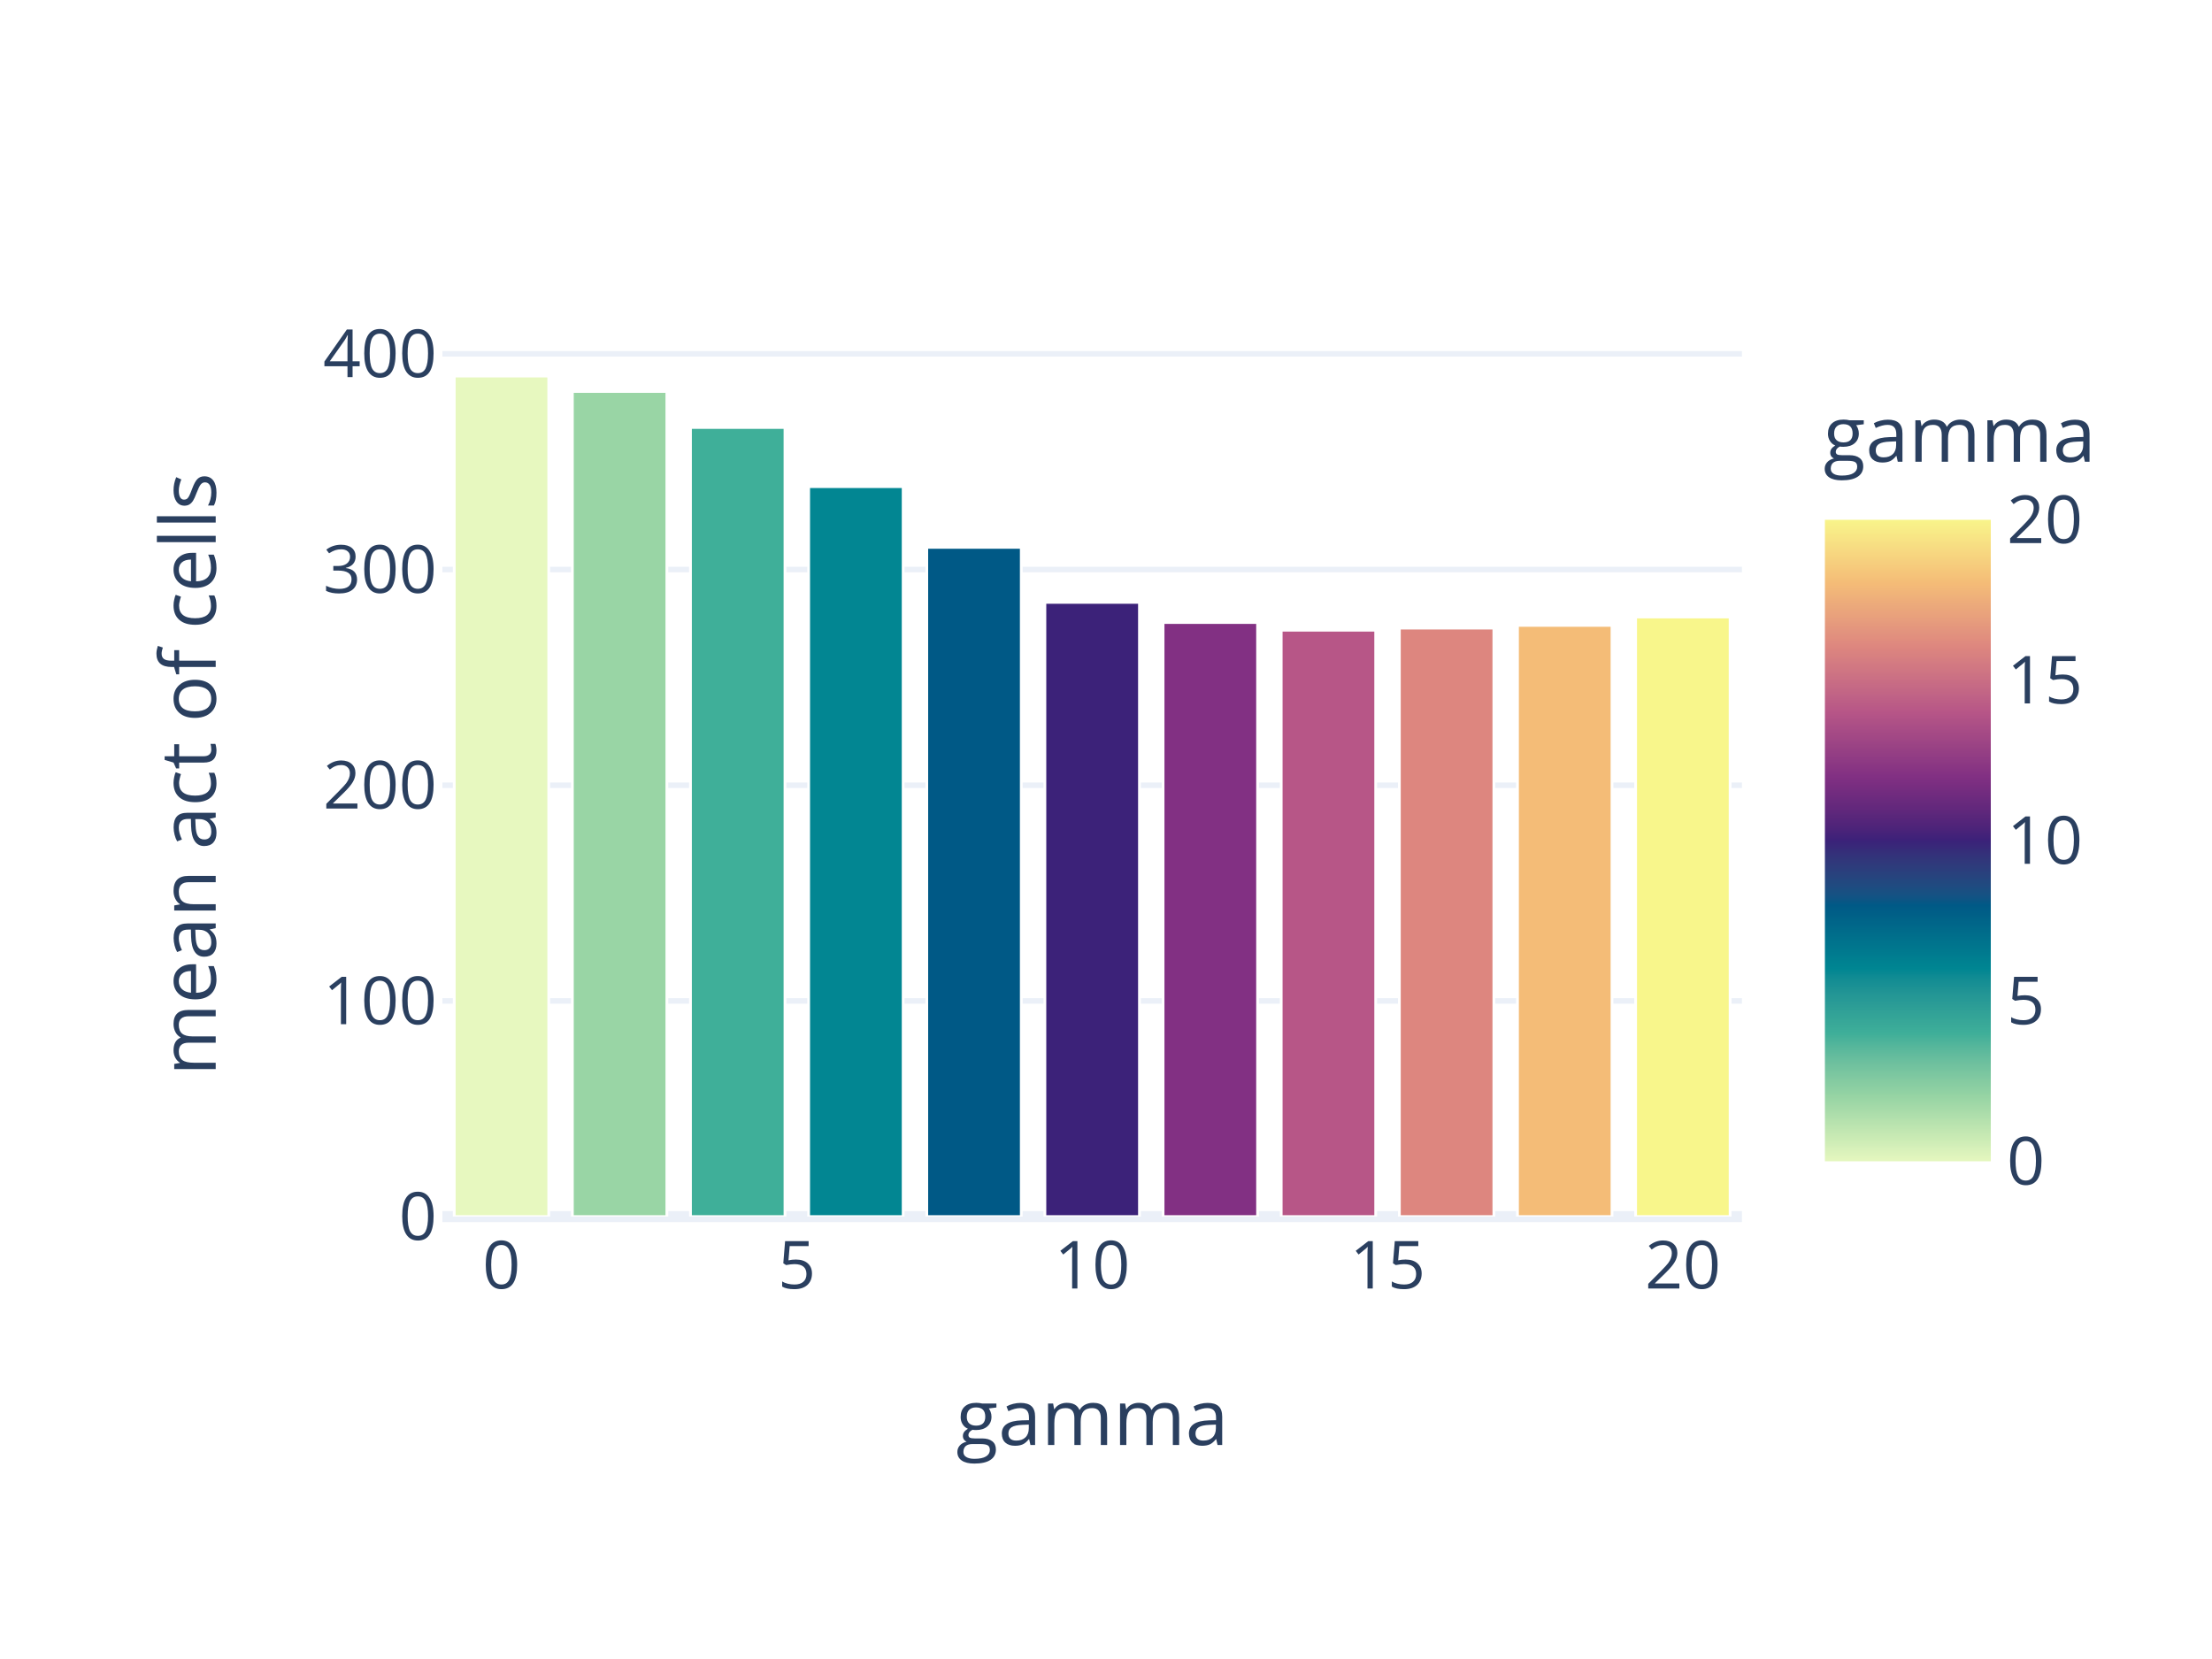
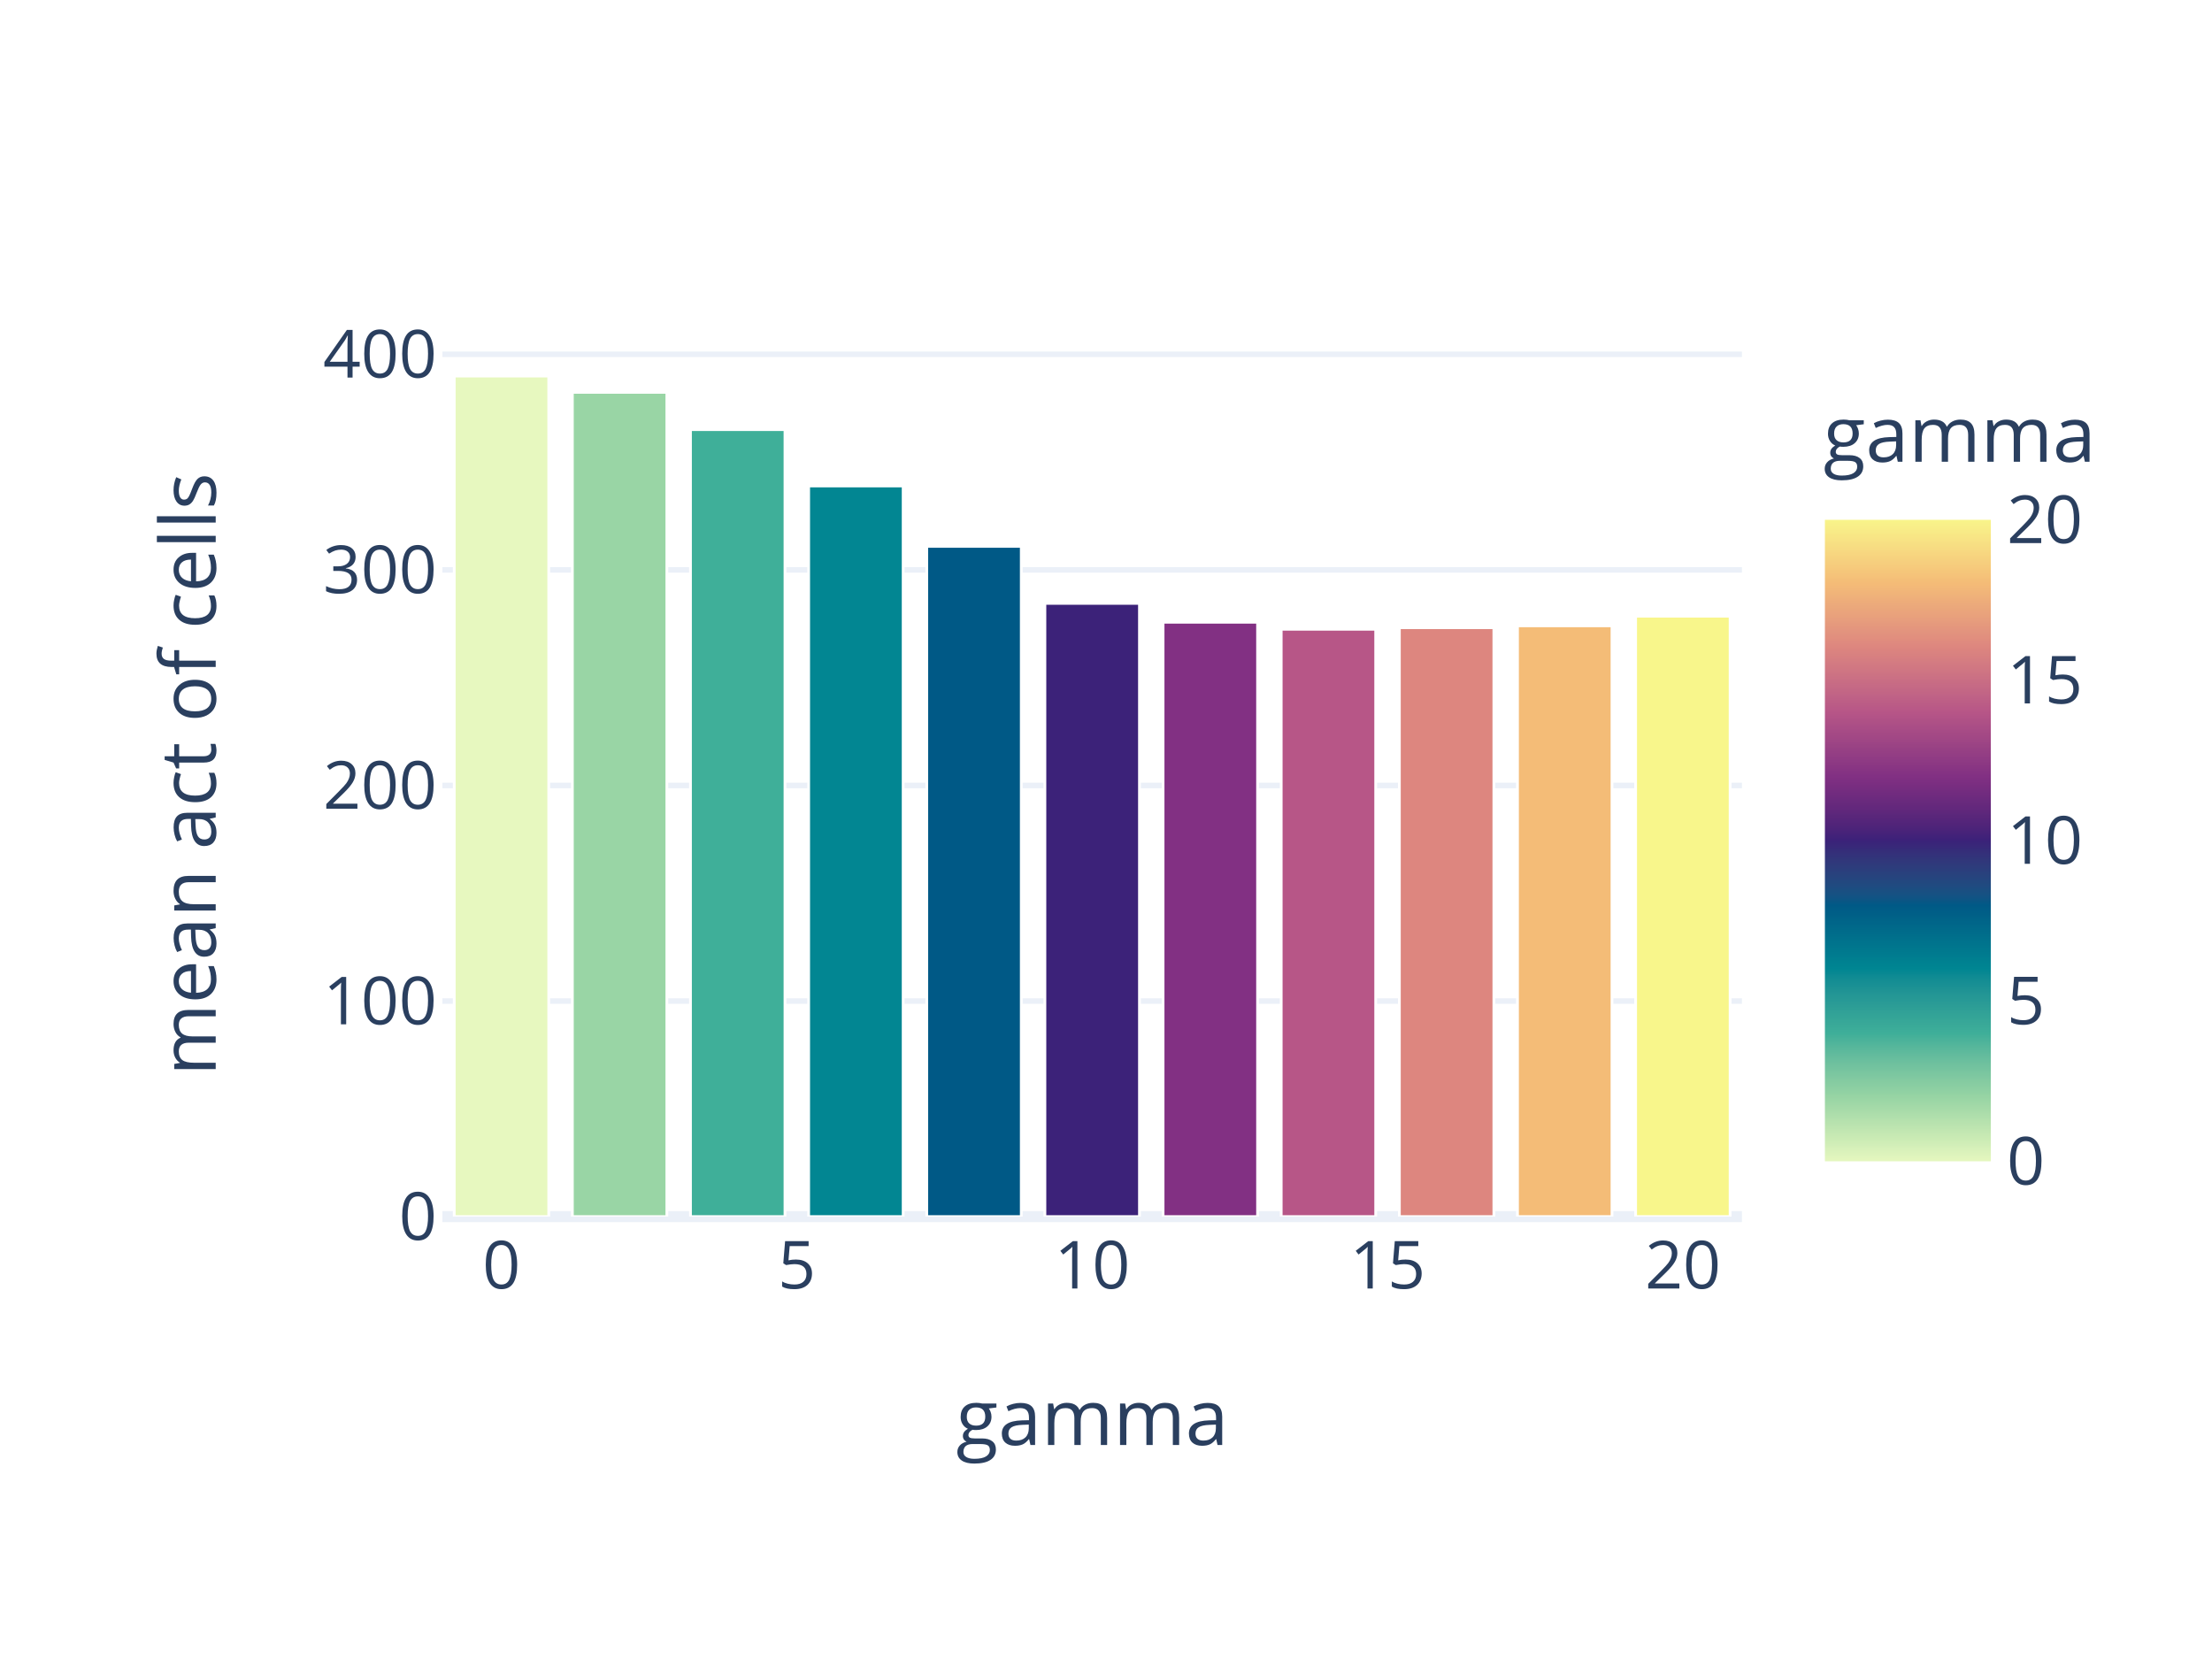
<svg xmlns="http://www.w3.org/2000/svg" class="main-svg" width="400" height="300" style="" viewBox="0 0 400 300">
  <rect x="0" y="0" width="400" height="300" style="fill: rgb(255, 255, 255); fill-opacity: 1;" />
-   <defs id="defs-c37d55">
+   <defs id="defs-d40fcc">
    <g class="clips">
-       <clipPath id="clipc37d55xyplot" class="plotclip">
+       <clipPath id="clipd40fccxyplot" class="plotclip">
        <rect width="235" height="160" />
      </clipPath>
-       <clipPath class="axesclip" id="clipc37d55x">
+       <clipPath class="axesclip" id="clipd40fccx">
        <rect x="80" y="0" width="235" height="300" />
      </clipPath>
-       <clipPath class="axesclip" id="clipc37d55y">
+       <clipPath class="axesclip" id="clipd40fccy">
        <rect x="0" y="60" width="400" height="160" />
      </clipPath>
-       <clipPath class="axesclip" id="clipc37d55xy">
+       <clipPath class="axesclip" id="clipd40fccxy">
        <rect x="80" y="60" width="235" height="160" />
      </clipPath>
    </g>
    <g class="gradients">
-       <linearGradient x1="0" y1="1" x2="0" y2="0" gradientUnits="objectBoundingBox" id="gc37d55-cbcoloraxis">
+       <linearGradient x1="0" y1="1" x2="0" y2="0" gradientUnits="objectBoundingBox" id="gd40fcc-cbcoloraxis">
        <stop offset="0%" stop-color="rgb(231, 248, 191)" stop-opacity="1" />
        <stop offset="0.392%" stop-color="rgb(228, 247, 190)" stop-opacity="1" />
        <stop offset="0.784%" stop-color="rgb(225, 245, 189)" stop-opacity="1" />
        <stop offset="1.176%" stop-color="rgb(222, 244, 188)" stop-opacity="1" />
        <stop offset="1.569%" stop-color="rgb(219, 242, 187)" stop-opacity="1" />
        <stop offset="1.961%" stop-color="rgb(216, 241, 186)" stop-opacity="1" />
        <stop offset="2.353%" stop-color="rgb(213, 240, 185)" stop-opacity="1" />
        <stop offset="2.745%" stop-color="rgb(210, 238, 184)" stop-opacity="1" />
        <stop offset="3.137%" stop-color="rgb(207, 237, 182)" stop-opacity="1" />
        <stop offset="3.529%" stop-color="rgb(204, 236, 181)" stop-opacity="1" />
        <stop offset="3.922%" stop-color="rgb(201, 234, 180)" stop-opacity="1" />
        <stop offset="4.314%" stop-color="rgb(198, 233, 179)" stop-opacity="1" />
        <stop offset="4.706%" stop-color="rgb(195, 231, 178)" stop-opacity="1" />
        <stop offset="5.098%" stop-color="rgb(192, 230, 177)" stop-opacity="1" />
        <stop offset="5.49%" stop-color="rgb(189, 229, 176)" stop-opacity="1" />
        <stop offset="5.882%" stop-color="rgb(186, 227, 175)" stop-opacity="1" />
        <stop offset="6.275%" stop-color="rgb(183, 226, 174)" stop-opacity="1" />
        <stop offset="6.667%" stop-color="rgb(180, 225, 173)" stop-opacity="1" />
        <stop offset="7.059%" stop-color="rgb(176, 223, 172)" stop-opacity="1" />
        <stop offset="7.451%" stop-color="rgb(173, 222, 171)" stop-opacity="1" />
        <stop offset="7.843%" stop-color="rgb(170, 220, 170)" stop-opacity="1" />
        <stop offset="8.235%" stop-color="rgb(167, 219, 169)" stop-opacity="1" />
        <stop offset="8.627%" stop-color="rgb(164, 218, 168)" stop-opacity="1" />
        <stop offset="9.02%" stop-color="rgb(160, 216, 167)" stop-opacity="1" />
        <stop offset="9.412%" stop-color="rgb(157, 215, 166)" stop-opacity="1" />
        <stop offset="9.804%" stop-color="rgb(154, 214, 165)" stop-opacity="1" />
        <stop offset="10.196%" stop-color="rgb(151, 212, 164)" stop-opacity="1" />
        <stop offset="10.588%" stop-color="rgb(148, 211, 163)" stop-opacity="1" />
        <stop offset="10.98%" stop-color="rgb(145, 209, 163)" stop-opacity="1" />
        <stop offset="11.373%" stop-color="rgb(142, 208, 163)" stop-opacity="1" />
        <stop offset="11.765%" stop-color="rgb(139, 206, 162)" stop-opacity="1" />
        <stop offset="12.157%" stop-color="rgb(136, 205, 162)" stop-opacity="1" />
        <stop offset="12.549%" stop-color="rgb(133, 203, 161)" stop-opacity="1" />
        <stop offset="12.941%" stop-color="rgb(130, 202, 161)" stop-opacity="1" />
        <stop offset="13.333%" stop-color="rgb(127, 200, 161)" stop-opacity="1" />
        <stop offset="13.725%" stop-color="rgb(124, 199, 160)" stop-opacity="1" />
        <stop offset="14.118%" stop-color="rgb(121, 197, 160)" stop-opacity="1" />
        <stop offset="14.51%" stop-color="rgb(117, 196, 159)" stop-opacity="1" />
        <stop offset="14.902%" stop-color="rgb(114, 194, 159)" stop-opacity="1" />
        <stop offset="15.294%" stop-color="rgb(111, 193, 158)" stop-opacity="1" />
        <stop offset="15.686%" stop-color="rgb(108, 191, 158)" stop-opacity="1" />
        <stop offset="16.078%" stop-color="rgb(104, 190, 158)" stop-opacity="1" />
        <stop offset="16.471%" stop-color="rgb(101, 188, 157)" stop-opacity="1" />
        <stop offset="16.863%" stop-color="rgb(97, 187, 157)" stop-opacity="1" />
        <stop offset="17.255%" stop-color="rgb(93, 185, 156)" stop-opacity="1" />
        <stop offset="17.647%" stop-color="rgb(89, 184, 156)" stop-opacity="1" />
        <stop offset="18.039%" stop-color="rgb(86, 182, 155)" stop-opacity="1" />
        <stop offset="18.431%" stop-color="rgb(81, 181, 155)" stop-opacity="1" />
        <stop offset="18.824%" stop-color="rgb(77, 179, 154)" stop-opacity="1" />
        <stop offset="19.216%" stop-color="rgb(73, 178, 154)" stop-opacity="1" />
        <stop offset="19.608%" stop-color="rgb(68, 176, 153)" stop-opacity="1" />
        <stop offset="20%" stop-color="rgb(63, 175, 153)" stop-opacity="1" />
        <stop offset="20.392%" stop-color="rgb(61, 173, 153)" stop-opacity="1" />
        <stop offset="20.784%" stop-color="rgb(60, 172, 153)" stop-opacity="1" />
        <stop offset="21.176%" stop-color="rgb(58, 170, 152)" stop-opacity="1" />
        <stop offset="21.569%" stop-color="rgb(57, 168, 152)" stop-opacity="1" />
        <stop offset="21.961%" stop-color="rgb(55, 167, 152)" stop-opacity="1" />
        <stop offset="22.353%" stop-color="rgb(53, 165, 151)" stop-opacity="1" />
        <stop offset="22.745%" stop-color="rgb(51, 164, 151)" stop-opacity="1" />
        <stop offset="23.137%" stop-color="rgb(50, 162, 151)" stop-opacity="1" />
        <stop offset="23.529%" stop-color="rgb(48, 160, 151)" stop-opacity="1" />
        <stop offset="23.922%" stop-color="rgb(46, 159, 150)" stop-opacity="1" />
        <stop offset="24.314%" stop-color="rgb(44, 157, 150)" stop-opacity="1" />
        <stop offset="24.706%" stop-color="rgb(42, 155, 150)" stop-opacity="1" />
        <stop offset="25.098%" stop-color="rgb(40, 154, 150)" stop-opacity="1" />
        <stop offset="25.49%" stop-color="rgb(38, 152, 149)" stop-opacity="1" />
        <stop offset="25.882%" stop-color="rgb(36, 151, 149)" stop-opacity="1" />
        <stop offset="26.275%" stop-color="rgb(34, 149, 149)" stop-opacity="1" />
        <stop offset="26.667%" stop-color="rgb(31, 147, 148)" stop-opacity="1" />
        <stop offset="27.059%" stop-color="rgb(29, 146, 148)" stop-opacity="1" />
        <stop offset="27.451%" stop-color="rgb(26, 144, 148)" stop-opacity="1" />
        <stop offset="27.843%" stop-color="rgb(23, 143, 148)" stop-opacity="1" />
        <stop offset="28.235%" stop-color="rgb(20, 141, 147)" stop-opacity="1" />
        <stop offset="28.627%" stop-color="rgb(17, 140, 147)" stop-opacity="1" />
        <stop offset="29.02%" stop-color="rgb(13, 138, 147)" stop-opacity="1" />
        <stop offset="29.412%" stop-color="rgb(8, 136, 146)" stop-opacity="1" />
        <stop offset="29.804%" stop-color="rgb(3, 135, 146)" stop-opacity="1" />
        <stop offset="30.196%" stop-color="rgb(0, 133, 146)" stop-opacity="1" />
        <stop offset="30.588%" stop-color="rgb(0, 131, 145)" stop-opacity="1" />
        <stop offset="30.98%" stop-color="rgb(0, 130, 145)" stop-opacity="1" />
        <stop offset="31.373%" stop-color="rgb(0, 128, 144)" stop-opacity="1" />
        <stop offset="31.765%" stop-color="rgb(0, 126, 144)" stop-opacity="1" />
        <stop offset="32.157%" stop-color="rgb(0, 124, 143)" stop-opacity="1" />
        <stop offset="32.549%" stop-color="rgb(0, 122, 143)" stop-opacity="1" />
        <stop offset="32.941%" stop-color="rgb(0, 121, 142)" stop-opacity="1" />
        <stop offset="33.333%" stop-color="rgb(0, 119, 142)" stop-opacity="1" />
        <stop offset="33.725%" stop-color="rgb(0, 117, 141)" stop-opacity="1" />
        <stop offset="34.118%" stop-color="rgb(0, 115, 141)" stop-opacity="1" />
        <stop offset="34.51%" stop-color="rgb(0, 114, 140)" stop-opacity="1" />
        <stop offset="34.902%" stop-color="rgb(0, 112, 140)" stop-opacity="1" />
        <stop offset="35.294%" stop-color="rgb(0, 110, 139)" stop-opacity="1" />
        <stop offset="35.686%" stop-color="rgb(0, 108, 139)" stop-opacity="1" />
        <stop offset="36.078%" stop-color="rgb(0, 107, 138)" stop-opacity="1" />
        <stop offset="36.471%" stop-color="rgb(0, 105, 138)" stop-opacity="1" />
        <stop offset="36.863%" stop-color="rgb(0, 103, 137)" stop-opacity="1" />
        <stop offset="37.255%" stop-color="rgb(0, 101, 137)" stop-opacity="1" />
        <stop offset="37.647%" stop-color="rgb(0, 100, 136)" stop-opacity="1" />
        <stop offset="38.039%" stop-color="rgb(0, 98, 136)" stop-opacity="1" />
        <stop offset="38.431%" stop-color="rgb(0, 96, 135)" stop-opacity="1" />
        <stop offset="38.824%" stop-color="rgb(0, 94, 135)" stop-opacity="1" />
        <stop offset="39.216%" stop-color="rgb(0, 93, 135)" stop-opacity="1" />
        <stop offset="39.608%" stop-color="rgb(0, 91, 134)" stop-opacity="1" />
        <stop offset="40%" stop-color="rgb(0, 89, 134)" stop-opacity="1" />
        <stop offset="40.392%" stop-color="rgb(6, 87, 133)" stop-opacity="1" />
        <stop offset="40.784%" stop-color="rgb(12, 85, 132)" stop-opacity="1" />
        <stop offset="41.176%" stop-color="rgb(17, 83, 132)" stop-opacity="1" />
        <stop offset="41.569%" stop-color="rgb(21, 82, 131)" stop-opacity="1" />
        <stop offset="41.961%" stop-color="rgb(24, 80, 130)" stop-opacity="1" />
        <stop offset="42.353%" stop-color="rgb(27, 78, 129)" stop-opacity="1" />
        <stop offset="42.745%" stop-color="rgb(30, 76, 129)" stop-opacity="1" />
        <stop offset="43.137%" stop-color="rgb(32, 74, 128)" stop-opacity="1" />
        <stop offset="43.529%" stop-color="rgb(34, 72, 127)" stop-opacity="1" />
        <stop offset="43.922%" stop-color="rgb(36, 70, 127)" stop-opacity="1" />
        <stop offset="44.314%" stop-color="rgb(38, 68, 126)" stop-opacity="1" />
        <stop offset="44.706%" stop-color="rgb(40, 66, 125)" stop-opacity="1" />
        <stop offset="45.098%" stop-color="rgb(42, 64, 125)" stop-opacity="1" />
        <stop offset="45.49%" stop-color="rgb(43, 62, 124)" stop-opacity="1" />
        <stop offset="45.882%" stop-color="rgb(45, 60, 124)" stop-opacity="1" />
        <stop offset="46.275%" stop-color="rgb(46, 58, 123)" stop-opacity="1" />
        <stop offset="46.667%" stop-color="rgb(48, 56, 123)" stop-opacity="1" />
        <stop offset="47.059%" stop-color="rgb(49, 54, 122)" stop-opacity="1" />
        <stop offset="47.451%" stop-color="rgb(50, 51, 122)" stop-opacity="1" />
        <stop offset="47.843%" stop-color="rgb(52, 49, 122)" stop-opacity="1" />
        <stop offset="48.235%" stop-color="rgb(53, 46, 121)" stop-opacity="1" />
        <stop offset="48.627%" stop-color="rgb(54, 44, 121)" stop-opacity="1" />
        <stop offset="49.02%" stop-color="rgb(56, 41, 121)" stop-opacity="1" />
        <stop offset="49.412%" stop-color="rgb(57, 38, 121)" stop-opacity="1" />
        <stop offset="49.804%" stop-color="rgb(58, 35, 121)" stop-opacity="1" />
        <stop offset="50.196%" stop-color="rgb(61, 33, 121)" stop-opacity="1" />
        <stop offset="50.588%" stop-color="rgb(65, 34, 121)" stop-opacity="1" />
        <stop offset="50.98%" stop-color="rgb(68, 34, 121)" stop-opacity="1" />
        <stop offset="51.373%" stop-color="rgb(72, 35, 121)" stop-opacity="1" />
        <stop offset="51.765%" stop-color="rgb(75, 35, 121)" stop-opacity="1" />
        <stop offset="52.157%" stop-color="rgb(78, 36, 121)" stop-opacity="1" />
        <stop offset="52.549%" stop-color="rgb(81, 36, 121)" stop-opacity="1" />
        <stop offset="52.941%" stop-color="rgb(84, 37, 122)" stop-opacity="1" />
        <stop offset="53.333%" stop-color="rgb(87, 37, 122)" stop-opacity="1" />
        <stop offset="53.725%" stop-color="rgb(89, 38, 122)" stop-opacity="1" />
        <stop offset="54.118%" stop-color="rgb(92, 39, 123)" stop-opacity="1" />
        <stop offset="54.51%" stop-color="rgb(95, 39, 123)" stop-opacity="1" />
        <stop offset="54.902%" stop-color="rgb(98, 40, 124)" stop-opacity="1" />
        <stop offset="55.294%" stop-color="rgb(100, 40, 124)" stop-opacity="1" />
        <stop offset="55.686%" stop-color="rgb(103, 41, 124)" stop-opacity="1" />
        <stop offset="56.078%" stop-color="rgb(105, 42, 125)" stop-opacity="1" />
        <stop offset="56.471%" stop-color="rgb(108, 42, 126)" stop-opacity="1" />
        <stop offset="56.863%" stop-color="rgb(110, 43, 126)" stop-opacity="1" />
        <stop offset="57.255%" stop-color="rgb(113, 43, 127)" stop-opacity="1" />
        <stop offset="57.647%" stop-color="rgb(115, 44, 127)" stop-opacity="1" />
        <stop offset="58.039%" stop-color="rgb(118, 45, 128)" stop-opacity="1" />
        <stop offset="58.431%" stop-color="rgb(120, 45, 128)" stop-opacity="1" />
        <stop offset="58.824%" stop-color="rgb(123, 46, 129)" stop-opacity="1" />
        <stop offset="59.216%" stop-color="rgb(125, 47, 130)" stop-opacity="1" />
        <stop offset="59.608%" stop-color="rgb(128, 47, 130)" stop-opacity="1" />
        <stop offset="60%" stop-color="rgb(130, 48, 131)" stop-opacity="1" />
        <stop offset="60.392%" stop-color="rgb(132, 50, 131)" stop-opacity="1" />
        <stop offset="60.784%" stop-color="rgb(134, 51, 131)" stop-opacity="1" />
        <stop offset="61.176%" stop-color="rgb(136, 53, 131)" stop-opacity="1" />
        <stop offset="61.569%" stop-color="rgb(138, 54, 131)" stop-opacity="1" />
        <stop offset="61.961%" stop-color="rgb(140, 56, 131)" stop-opacity="1" />
        <stop offset="62.353%" stop-color="rgb(142, 58, 132)" stop-opacity="1" />
        <stop offset="62.745%" stop-color="rgb(144, 59, 132)" stop-opacity="1" />
        <stop offset="63.137%" stop-color="rgb(146, 61, 132)" stop-opacity="1" />
        <stop offset="63.529%" stop-color="rgb(148, 62, 132)" stop-opacity="1" />
        <stop offset="63.922%" stop-color="rgb(150, 64, 132)" stop-opacity="1" />
        <stop offset="64.314%" stop-color="rgb(152, 65, 132)" stop-opacity="1" />
        <stop offset="64.706%" stop-color="rgb(154, 67, 132)" stop-opacity="1" />
        <stop offset="65.098%" stop-color="rgb(156, 68, 133)" stop-opacity="1" />
        <stop offset="65.49%" stop-color="rgb(159, 70, 133)" stop-opacity="1" />
        <stop offset="65.882%" stop-color="rgb(161, 71, 133)" stop-opacity="1" />
        <stop offset="66.275%" stop-color="rgb(163, 72, 133)" stop-opacity="1" />
        <stop offset="66.667%" stop-color="rgb(165, 74, 133)" stop-opacity="1" />
        <stop offset="67.059%" stop-color="rgb(167, 75, 134)" stop-opacity="1" />
        <stop offset="67.451%" stop-color="rgb(169, 77, 134)" stop-opacity="1" />
        <stop offset="67.843%" stop-color="rgb(171, 78, 134)" stop-opacity="1" />
        <stop offset="68.235%" stop-color="rgb(173, 80, 134)" stop-opacity="1" />
        <stop offset="68.627%" stop-color="rgb(175, 81, 134)" stop-opacity="1" />
        <stop offset="69.02%" stop-color="rgb(178, 82, 135)" stop-opacity="1" />
        <stop offset="69.412%" stop-color="rgb(180, 84, 135)" stop-opacity="1" />
        <stop offset="69.804%" stop-color="rgb(182, 85, 135)" stop-opacity="1" />
        <stop offset="70.196%" stop-color="rgb(184, 87, 135)" stop-opacity="1" />
        <stop offset="70.588%" stop-color="rgb(185, 89, 135)" stop-opacity="1" />
        <stop offset="70.98%" stop-color="rgb(186, 91, 134)" stop-opacity="1" />
        <stop offset="71.373%" stop-color="rgb(188, 93, 134)" stop-opacity="1" />
        <stop offset="71.765%" stop-color="rgb(189, 95, 134)" stop-opacity="1" />
        <stop offset="72.157%" stop-color="rgb(191, 97, 134)" stop-opacity="1" />
        <stop offset="72.549%" stop-color="rgb(192, 99, 134)" stop-opacity="1" />
        <stop offset="72.941%" stop-color="rgb(194, 101, 133)" stop-opacity="1" />
        <stop offset="73.333%" stop-color="rgb(195, 103, 133)" stop-opacity="1" />
        <stop offset="73.725%" stop-color="rgb(197, 105, 133)" stop-opacity="1" />
        <stop offset="74.118%" stop-color="rgb(198, 106, 133)" stop-opacity="1" />
        <stop offset="74.51%" stop-color="rgb(200, 108, 132)" stop-opacity="1" />
        <stop offset="74.902%" stop-color="rgb(201, 110, 132)" stop-opacity="1" />
        <stop offset="75.294%" stop-color="rgb(203, 112, 132)" stop-opacity="1" />
        <stop offset="75.686%" stop-color="rgb(204, 114, 131)" stop-opacity="1" />
        <stop offset="76.078%" stop-color="rgb(206, 116, 131)" stop-opacity="1" />
        <stop offset="76.471%" stop-color="rgb(207, 118, 131)" stop-opacity="1" />
        <stop offset="76.863%" stop-color="rgb(209, 119, 130)" stop-opacity="1" />
        <stop offset="77.255%" stop-color="rgb(210, 121, 130)" stop-opacity="1" />
        <stop offset="77.647%" stop-color="rgb(212, 123, 130)" stop-opacity="1" />
        <stop offset="78.039%" stop-color="rgb(213, 125, 129)" stop-opacity="1" />
        <stop offset="78.431%" stop-color="rgb(215, 127, 129)" stop-opacity="1" />
        <stop offset="78.824%" stop-color="rgb(216, 129, 128)" stop-opacity="1" />
        <stop offset="79.216%" stop-color="rgb(218, 130, 128)" stop-opacity="1" />
        <stop offset="79.608%" stop-color="rgb(219, 132, 127)" stop-opacity="1" />
        <stop offset="80%" stop-color="rgb(221, 134, 127)" stop-opacity="1" />
        <stop offset="80.392%" stop-color="rgb(222, 136, 127)" stop-opacity="1" />
        <stop offset="80.784%" stop-color="rgb(223, 138, 127)" stop-opacity="1" />
        <stop offset="81.176%" stop-color="rgb(224, 141, 126)" stop-opacity="1" />
        <stop offset="81.569%" stop-color="rgb(225, 143, 126)" stop-opacity="1" />
        <stop offset="81.961%" stop-color="rgb(225, 145, 126)" stop-opacity="1" />
        <stop offset="82.353%" stop-color="rgb(226, 147, 126)" stop-opacity="1" />
        <stop offset="82.745%" stop-color="rgb(227, 149, 126)" stop-opacity="1" />
        <stop offset="83.137%" stop-color="rgb(228, 151, 125)" stop-opacity="1" />
        <stop offset="83.529%" stop-color="rgb(229, 153, 125)" stop-opacity="1" />
        <stop offset="83.922%" stop-color="rgb(230, 155, 125)" stop-opacity="1" />
        <stop offset="84.314%" stop-color="rgb(231, 158, 125)" stop-opacity="1" />
        <stop offset="84.706%" stop-color="rgb(232, 160, 124)" stop-opacity="1" />
        <stop offset="85.098%" stop-color="rgb(233, 162, 124)" stop-opacity="1" />
        <stop offset="85.49%" stop-color="rgb(234, 164, 124)" stop-opacity="1" />
        <stop offset="85.882%" stop-color="rgb(234, 166, 123)" stop-opacity="1" />
        <stop offset="86.275%" stop-color="rgb(235, 168, 123)" stop-opacity="1" />
        <stop offset="86.667%" stop-color="rgb(236, 170, 123)" stop-opacity="1" />
        <stop offset="87.059%" stop-color="rgb(237, 172, 122)" stop-opacity="1" />
        <stop offset="87.451%" stop-color="rgb(238, 174, 122)" stop-opacity="1" />
        <stop offset="87.843%" stop-color="rgb(239, 177, 122)" stop-opacity="1" />
        <stop offset="88.235%" stop-color="rgb(240, 179, 121)" stop-opacity="1" />
        <stop offset="88.627%" stop-color="rgb(241, 181, 121)" stop-opacity="1" />
        <stop offset="89.02%" stop-color="rgb(242, 183, 120)" stop-opacity="1" />
        <stop offset="89.412%" stop-color="rgb(243, 185, 120)" stop-opacity="1" />
        <stop offset="89.804%" stop-color="rgb(244, 187, 119)" stop-opacity="1" />
        <stop offset="90.196%" stop-color="rgb(244, 189, 119)" stop-opacity="1" />
        <stop offset="90.588%" stop-color="rgb(244, 191, 120)" stop-opacity="1" />
        <stop offset="90.98%" stop-color="rgb(245, 194, 121)" stop-opacity="1" />
        <stop offset="91.373%" stop-color="rgb(245, 196, 122)" stop-opacity="1" />
        <stop offset="91.765%" stop-color="rgb(245, 198, 122)" stop-opacity="1" />
        <stop offset="92.157%" stop-color="rgb(246, 201, 123)" stop-opacity="1" />
        <stop offset="92.549%" stop-color="rgb(246, 203, 124)" stop-opacity="1" />
        <stop offset="92.941%" stop-color="rgb(246, 205, 125)" stop-opacity="1" />
        <stop offset="93.333%" stop-color="rgb(246, 207, 126)" stop-opacity="1" />
        <stop offset="93.725%" stop-color="rgb(246, 210, 126)" stop-opacity="1" />
        <stop offset="94.118%" stop-color="rgb(247, 212, 127)" stop-opacity="1" />
        <stop offset="94.51%" stop-color="rgb(247, 214, 128)" stop-opacity="1" />
        <stop offset="94.902%" stop-color="rgb(247, 216, 129)" stop-opacity="1" />
        <stop offset="95.294%" stop-color="rgb(247, 219, 130)" stop-opacity="1" />
        <stop offset="95.686%" stop-color="rgb(247, 221, 130)" stop-opacity="1" />
        <stop offset="96.078%" stop-color="rgb(247, 223, 131)" stop-opacity="1" />
        <stop offset="96.471%" stop-color="rgb(248, 226, 132)" stop-opacity="1" />
        <stop offset="96.863%" stop-color="rgb(248, 228, 133)" stop-opacity="1" />
        <stop offset="97.255%" stop-color="rgb(248, 230, 133)" stop-opacity="1" />
        <stop offset="97.647%" stop-color="rgb(248, 232, 134)" stop-opacity="1" />
        <stop offset="98.039%" stop-color="rgb(248, 235, 135)" stop-opacity="1" />
        <stop offset="98.431%" stop-color="rgb(248, 237, 136)" stop-opacity="1" />
        <stop offset="98.824%" stop-color="rgb(248, 239, 137)" stop-opacity="1" />
        <stop offset="99.216%" stop-color="rgb(248, 241, 137)" stop-opacity="1" />
        <stop offset="99.608%" stop-color="rgb(248, 244, 138)" stop-opacity="1" />
        <stop offset="100%" stop-color="rgb(248, 246, 139)" stop-opacity="1" />
      </linearGradient>
    </g>
    <g class="patterns" />
  </defs>
  <g class="bglayer" />
  <g class="layer-below">
    <g class="imagelayer" />
    <g class="shapelayer" />
  </g>
  <g class="cartesianlayer">
    <g class="subplot xy">
      <g class="layer-subplot">
        <g class="shapelayer" />
        <g class="imagelayer" />
      </g>
      <g class="minor-gridlayer">
        <g class="x" />
        <g class="y" />
      </g>
      <g class="gridlayer">
        <g class="x" />
        <g class="y">
-           <path class="ygrid crisp" transform="translate(0,181)" d="M80,0h235" style="stroke: rgb(235, 240, 248); stroke-opacity: 1; stroke-width: 1px;" />
-           <path class="ygrid crisp" transform="translate(0,142)" d="M80,0h235" style="stroke: rgb(235, 240, 248); stroke-opacity: 1; stroke-width: 1px;" />
-           <path class="ygrid crisp" transform="translate(0,102.99)" d="M80,0h235" style="stroke: rgb(235, 240, 248); stroke-opacity: 1; stroke-width: 1px;" />
-           <path class="ygrid crisp" transform="translate(0,63.99)" d="M80,0h235" style="stroke: rgb(235, 240, 248); stroke-opacity: 1; stroke-width: 1px;" />
+           <path class="ygrid crisp" transform="translate(0,181.02)" d="M80,0h235" style="stroke: rgb(235, 240, 248); stroke-opacity: 1; stroke-width: 1px;" />
+           <path class="ygrid crisp" transform="translate(0,142.04)" d="M80,0h235" style="stroke: rgb(235, 240, 248); stroke-opacity: 1; stroke-width: 1px;" />
+           <path class="ygrid crisp" transform="translate(0,103.05)" d="M80,0h235" style="stroke: rgb(235, 240, 248); stroke-opacity: 1; stroke-width: 1px;" />
+           <path class="ygrid crisp" transform="translate(0,64.07)" d="M80,0h235" style="stroke: rgb(235, 240, 248); stroke-opacity: 1; stroke-width: 1px;" />
        </g>
      </g>
      <g class="zerolinelayer">
        <path class="yzl zl crisp" transform="translate(0,220)" d="M80,0h235" style="stroke: rgb(235, 240, 248); stroke-opacity: 1; stroke-width: 2px;" />
      </g>
      <g class="layer-between">
        <g class="shapelayer" />
        <g class="imagelayer" />
      </g>
      <path class="xlines-below" />
      <path class="ylines-below" />
      <g class="overlines-below" />
      <g class="xaxislayer-below" />
      <g class="yaxislayer-below" />
      <g class="overaxes-below" />
      <g class="overplot">
-         <g class="xy" transform="translate(80,60)" clip-path="url(#clipc37d55xyplot)">
+         <g class="xy" transform="translate(80,60)" clip-path="url(#clipd40fccxyplot)">
          <g class="barlayer mlayer">
            <g class="trace bars" style="opacity: 1;">
              <g class="points">
                <g class="point">
                  <path d="M2.14,160V8H19.23V160Z" style="vector-effect: none; opacity: 1; stroke-width: 0.5px; fill: rgb(231, 248, 191); fill-opacity: 1; stroke: rgb(255, 255, 255); stroke-opacity: 1;" />
                </g>
                <g class="point">
-                   <path d="M23.5,160V10.79H40.59V160Z" style="vector-effect: none; opacity: 1; stroke-width: 0.5px; fill: rgb(153, 213, 165); fill-opacity: 1; stroke: rgb(255, 255, 255); stroke-opacity: 1;" />
-                 </g>
-                 <g class="point">
-                   <path d="M44.86,160V17.3H61.95V160Z" style="vector-effect: none; opacity: 1; stroke-width: 0.5px; fill: rgb(63, 175, 153); fill-opacity: 1; stroke: rgb(255, 255, 255); stroke-opacity: 1;" />
-                 </g>
-                 <g class="point">
-                   <path d="M66.23,160V28H83.32V160Z" style="vector-effect: none; opacity: 1; stroke-width: 0.5px; fill: rgb(2, 134, 146); fill-opacity: 1; stroke: rgb(255, 255, 255); stroke-opacity: 1;" />
-                 </g>
-                 <g class="point">
-                   <path d="M87.59,160V38.98H104.68V160Z" style="vector-effect: none; opacity: 1; stroke-width: 0.5px; fill: rgb(0, 89, 134); fill-opacity: 1; stroke: rgb(255, 255, 255); stroke-opacity: 1;" />
-                 </g>
-                 <g class="point">
-                   <path d="M108.95,160V48.93H126.05V160Z" style="vector-effect: none; opacity: 1; stroke-width: 0.5px; fill: rgb(60, 34, 121); fill-opacity: 1; stroke: rgb(255, 255, 255); stroke-opacity: 1;" />
-                 </g>
-                 <g class="point">
-                   <path d="M130.32,160V52.57H147.41V160Z" style="vector-effect: none; opacity: 1; stroke-width: 0.5px; fill: rgb(130, 48, 131); fill-opacity: 1; stroke: rgb(255, 255, 255); stroke-opacity: 1;" />
-                 </g>
-                 <g class="point">
-                   <path d="M151.68,160V53.96H168.77V160Z" style="vector-effect: none; opacity: 1; stroke-width: 0.5px; fill: rgb(183, 86, 135); fill-opacity: 1; stroke: rgb(255, 255, 255); stroke-opacity: 1;" />
-                 </g>
-                 <g class="point">
-                   <path d="M173.05,160V53.58H190.14V160Z" style="vector-effect: none; opacity: 1; stroke-width: 0.5px; fill: rgb(221, 134, 127); fill-opacity: 1; stroke: rgb(255, 255, 255); stroke-opacity: 1;" />
-                 </g>
-                 <g class="point">
-                   <path d="M194.41,160V53.09H211.5V160Z" style="vector-effect: none; opacity: 1; stroke-width: 0.5px; fill: rgb(244, 188, 119); fill-opacity: 1; stroke: rgb(255, 255, 255); stroke-opacity: 1;" />
-                 </g>
-                 <g class="point">
-                   <path d="M215.77,160V51.57H232.86V160Z" style="vector-effect: none; opacity: 1; stroke-width: 0.5px; fill: rgb(248, 246, 139); fill-opacity: 1; stroke: rgb(255, 255, 255); stroke-opacity: 1;" />
+                   <path d="M23.5,160V10.95H40.59V160Z" style="vector-effect: none; opacity: 1; stroke-width: 0.5px; fill: rgb(153, 213, 165); fill-opacity: 1; stroke: rgb(255, 255, 255); stroke-opacity: 1;" />
+                 </g>
+                 <g class="point">
+                   <path d="M44.86,160V17.69H61.95V160Z" style="vector-effect: none; opacity: 1; stroke-width: 0.5px; fill: rgb(63, 175, 153); fill-opacity: 1; stroke: rgb(255, 255, 255); stroke-opacity: 1;" />
+                 </g>
+                 <g class="point">
+                   <path d="M66.23,160V27.88H83.32V160Z" style="vector-effect: none; opacity: 1; stroke-width: 0.5px; fill: rgb(2, 134, 146); fill-opacity: 1; stroke: rgb(255, 255, 255); stroke-opacity: 1;" />
+                 </g>
+                 <g class="point">
+                   <path d="M87.59,160V38.8H104.68V160Z" style="vector-effect: none; opacity: 1; stroke-width: 0.5px; fill: rgb(0, 89, 134); fill-opacity: 1; stroke: rgb(255, 255, 255); stroke-opacity: 1;" />
+                 </g>
+                 <g class="point">
+                   <path d="M108.95,160V49.11H126.05V160Z" style="vector-effect: none; opacity: 1; stroke-width: 0.5px; fill: rgb(60, 34, 121); fill-opacity: 1; stroke: rgb(255, 255, 255); stroke-opacity: 1;" />
+                 </g>
+                 <g class="point">
+                   <path d="M130.32,160V52.52H147.41V160Z" style="vector-effect: none; opacity: 1; stroke-width: 0.5px; fill: rgb(130, 48, 131); fill-opacity: 1; stroke: rgb(255, 255, 255); stroke-opacity: 1;" />
+                 </g>
+                 <g class="point">
+                   <path d="M151.68,160V53.79H168.77V160Z" style="vector-effect: none; opacity: 1; stroke-width: 0.5px; fill: rgb(183, 86, 135); fill-opacity: 1; stroke: rgb(255, 255, 255); stroke-opacity: 1;" />
+                 </g>
+                 <g class="point">
+                   <path d="M173.05,160V53.51H190.14V160Z" style="vector-effect: none; opacity: 1; stroke-width: 0.5px; fill: rgb(221, 134, 127); fill-opacity: 1; stroke: rgb(255, 255, 255); stroke-opacity: 1;" />
+                 </g>
+                 <g class="point">
+                   <path d="M194.41,160V53.17H211.5V160Z" style="vector-effect: none; opacity: 1; stroke-width: 0.5px; fill: rgb(244, 188, 119); fill-opacity: 1; stroke: rgb(255, 255, 255); stroke-opacity: 1;" />
+                 </g>
+                 <g class="point">
+                   <path d="M215.77,160V51.43H232.86V160Z" style="vector-effect: none; opacity: 1; stroke-width: 0.5px; fill: rgb(248, 246, 139); fill-opacity: 1; stroke: rgb(255, 255, 255); stroke-opacity: 1;" />
                </g>
              </g>
            </g>
          </g>
        </g>
      </g>
      <g class="zerolinelayer-above" />
      <path class="xlines-above crisp" d="M0,0" style="fill: none;" />
      <path class="ylines-above crisp" d="M0,0" style="fill: none;" />
      <g class="overlines-above" />
      <g class="xaxislayer-above">
        <g class="xtick">
          <text text-anchor="middle" x="0" y="233" transform="translate(90.68,0)" style="font-family: 'Open Sans', verdana, arial, sans-serif; font-size: 12px; fill: rgb(42, 63, 95); fill-opacity: 1; white-space: pre;">0</text>
        </g>
        <g class="xtick">
          <text text-anchor="middle" x="0" y="233" style="font-family: 'Open Sans', verdana, arial, sans-serif; font-size: 12px; fill: rgb(42, 63, 95); fill-opacity: 1; white-space: pre;" transform="translate(144.09,0)">5</text>
        </g>
        <g class="xtick">
          <text text-anchor="middle" x="0" y="233" style="font-family: 'Open Sans', verdana, arial, sans-serif; font-size: 12px; fill: rgb(42, 63, 95); fill-opacity: 1; white-space: pre;" transform="translate(197.5,0)">10</text>
        </g>
        <g class="xtick">
          <text text-anchor="middle" x="0" y="233" style="font-family: 'Open Sans', verdana, arial, sans-serif; font-size: 12px; fill: rgb(42, 63, 95); fill-opacity: 1; white-space: pre;" transform="translate(250.91,0)">15</text>
        </g>
        <g class="xtick">
          <text text-anchor="middle" x="0" y="233" style="font-family: 'Open Sans', verdana, arial, sans-serif; font-size: 12px; fill: rgb(42, 63, 95); fill-opacity: 1; white-space: pre;" transform="translate(304.32,0)">20</text>
        </g>
      </g>
      <g class="yaxislayer-above">
        <g class="ytick">
          <text text-anchor="end" x="79" y="4.2" transform="translate(0,220)" style="font-family: 'Open Sans', verdana, arial, sans-serif; font-size: 12px; fill: rgb(42, 63, 95); fill-opacity: 1; white-space: pre;">0</text>
        </g>
        <g class="ytick">
-           <text text-anchor="end" x="79" y="4.2" style="font-family: 'Open Sans', verdana, arial, sans-serif; font-size: 12px; fill: rgb(42, 63, 95); fill-opacity: 1; white-space: pre;" transform="translate(0,181)">100</text>
+           <text text-anchor="end" x="79" y="4.2" style="font-family: 'Open Sans', verdana, arial, sans-serif; font-size: 12px; fill: rgb(42, 63, 95); fill-opacity: 1; white-space: pre;" transform="translate(0,181.02)">100</text>
        </g>
        <g class="ytick">
-           <text text-anchor="end" x="79" y="4.2" style="font-family: 'Open Sans', verdana, arial, sans-serif; font-size: 12px; fill: rgb(42, 63, 95); fill-opacity: 1; white-space: pre;" transform="translate(0,142)">200</text>
+           <text text-anchor="end" x="79" y="4.2" style="font-family: 'Open Sans', verdana, arial, sans-serif; font-size: 12px; fill: rgb(42, 63, 95); fill-opacity: 1; white-space: pre;" transform="translate(0,142.04)">200</text>
        </g>
        <g class="ytick">
-           <text text-anchor="end" x="79" y="4.2" style="font-family: 'Open Sans', verdana, arial, sans-serif; font-size: 12px; fill: rgb(42, 63, 95); fill-opacity: 1; white-space: pre;" transform="translate(0,102.99)">300</text>
+           <text text-anchor="end" x="79" y="4.2" style="font-family: 'Open Sans', verdana, arial, sans-serif; font-size: 12px; fill: rgb(42, 63, 95); fill-opacity: 1; white-space: pre;" transform="translate(0,103.05)">300</text>
        </g>
        <g class="ytick">
-           <text text-anchor="end" x="79" y="4.2" style="font-family: 'Open Sans', verdana, arial, sans-serif; font-size: 12px; fill: rgb(42, 63, 95); fill-opacity: 1; white-space: pre;" transform="translate(0,63.99)">400</text>
+           <text text-anchor="end" x="79" y="4.2" style="font-family: 'Open Sans', verdana, arial, sans-serif; font-size: 12px; fill: rgb(42, 63, 95); fill-opacity: 1; white-space: pre;" transform="translate(0,64.07)">400</text>
        </g>
      </g>
      <g class="overaxes-above" />
    </g>
  </g>
  <g class="polarlayer" />
  <g class="smithlayer" />
  <g class="ternarylayer" />
  <g class="geolayer" />
  <g class="funnelarealayer" />
  <g class="pielayer" />
  <g class="iciclelayer" />
  <g class="treemaplayer" />
  <g class="sunburstlayer" />
  <g class="glimages" />
-   <defs id="topdefs-c37d55">
+   <defs id="topdefs-d40fcc">
    <g class="clips" />
  </defs>
  <g class="layer-above">
    <g class="imagelayer" />
    <g class="shapelayer" />
  </g>
  <g class="infolayer">
    <g class="cbcoloraxis colorbar" transform="translate(80,60)">
      <rect class="cbbg" x="240" y="0" width="68.794" height="160" style="fill: rgb(0, 0, 0); fill-opacity: 0; stroke: rgb(68, 68, 68); stroke-opacity: 1; stroke-width: 0;" />
      <g class="cbfills" transform="translate(0,34)">
-         <rect class="cbfill gradient_filled" style="fill: url('#gc37d55-cbcoloraxis');" x="250" y="0" width="30" height="116" />
+         <rect class="cbfill gradient_filled" style="fill: url('#gd40fcc-cbcoloraxis');" x="250" y="0" width="30" height="116" />
      </g>
      <g class="cblines" transform="translate(0,34)" />
      <g class="cbaxis crisp" transform="translate(0,-60)">
        <g class="ycbcoloraxistick">
          <text text-anchor="start" x="282.9" y="4.2" transform="translate(0,210)" style="font-family: 'Open Sans', verdana, arial, sans-serif; font-size: 12px; fill: rgb(42, 63, 95); fill-opacity: 1; white-space: pre;">0</text>
        </g>
        <g class="ycbcoloraxistick">
          <text text-anchor="start" x="282.9" y="4.2" style="font-family: 'Open Sans', verdana, arial, sans-serif; font-size: 12px; fill: rgb(42, 63, 95); fill-opacity: 1; white-space: pre;" transform="translate(0,181)">5</text>
        </g>
        <g class="ycbcoloraxistick">
          <text text-anchor="start" x="282.9" y="4.2" style="font-family: 'Open Sans', verdana, arial, sans-serif; font-size: 12px; fill: rgb(42, 63, 95); fill-opacity: 1; white-space: pre;" transform="translate(0,152)">10</text>
        </g>
        <g class="ycbcoloraxistick">
          <text text-anchor="start" x="282.9" y="4.2" style="font-family: 'Open Sans', verdana, arial, sans-serif; font-size: 12px; fill: rgb(42, 63, 95); fill-opacity: 1; white-space: pre;" transform="translate(0,123)">15</text>
        </g>
        <g class="ycbcoloraxistick">
          <text text-anchor="start" x="282.9" y="4.2" style="font-family: 'Open Sans', verdana, arial, sans-serif; font-size: 12px; fill: rgb(42, 63, 95); fill-opacity: 1; white-space: pre;" transform="translate(0,94)">20</text>
        </g>
      </g>
      <g class="cbtitleunshift" transform="translate(-80,-60)">
        <g class="cbtitle" transform="">
          <text class="ycbcoloraxistitle" x="329.7" y="83.5" text-anchor="start" style="opacity: 1; font-family: 'Open Sans', verdana, arial, sans-serif; font-size: 14px; fill: rgb(42, 63, 95); fill-opacity: 1; white-space: pre;">gamma</text>
        </g>
      </g>
      <rect class="cboutline" x="250" y="34" width="30" height="116" style="stroke: rgb(68, 68, 68); stroke-opacity: 1; fill: none; stroke-width: 0;" />
    </g>
    <g class="g-gtitle" />
    <g class="g-xtitle">
      <text class="xtitle" x="197.5" y="261.3" text-anchor="middle" style="opacity: 1; font-family: 'Open Sans', verdana, arial, sans-serif; font-size: 14px; fill: rgb(42, 63, 95); fill-opacity: 1; white-space: pre;">gamma</text>
    </g>
    <g class="g-ytitle">
      <text class="ytitle" transform="rotate(-90,39.00625,140)" x="39.006" y="140" text-anchor="middle" style="opacity: 1; font-family: 'Open Sans', verdana, arial, sans-serif; font-size: 14px; fill: rgb(42, 63, 95); fill-opacity: 1; white-space: pre;">mean act of cells</text>
    </g>
  </g>
</svg>
